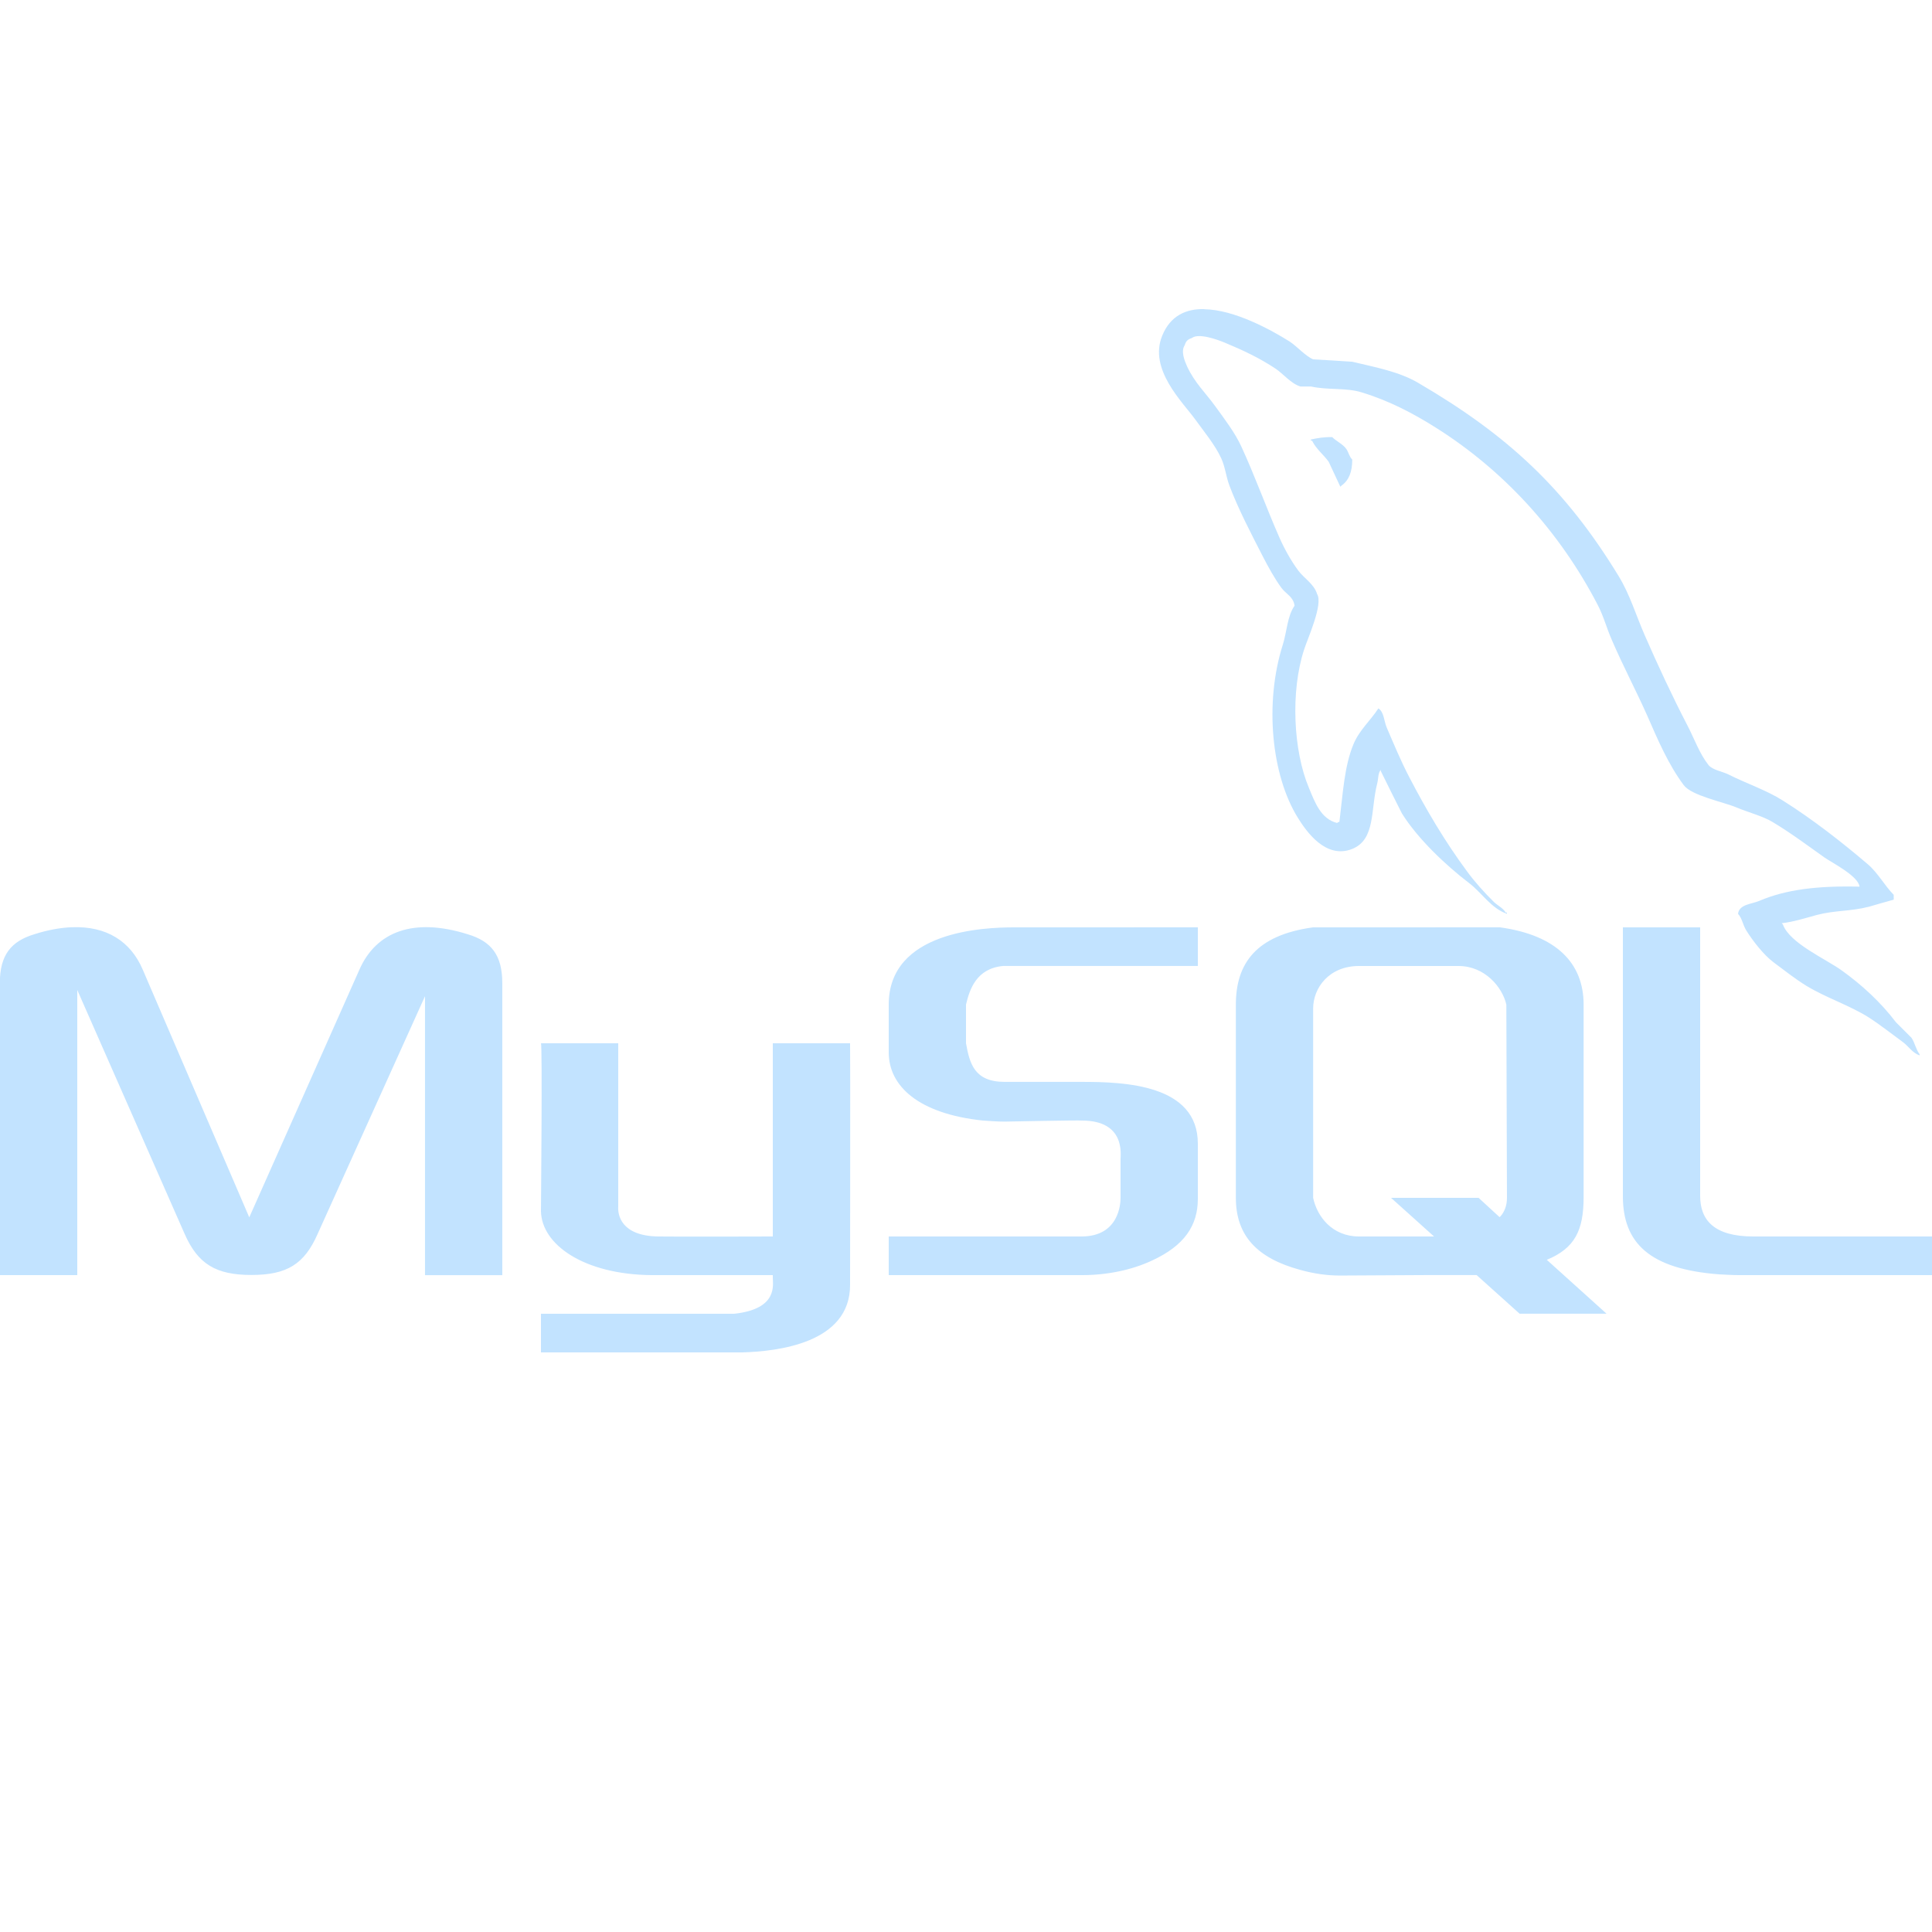
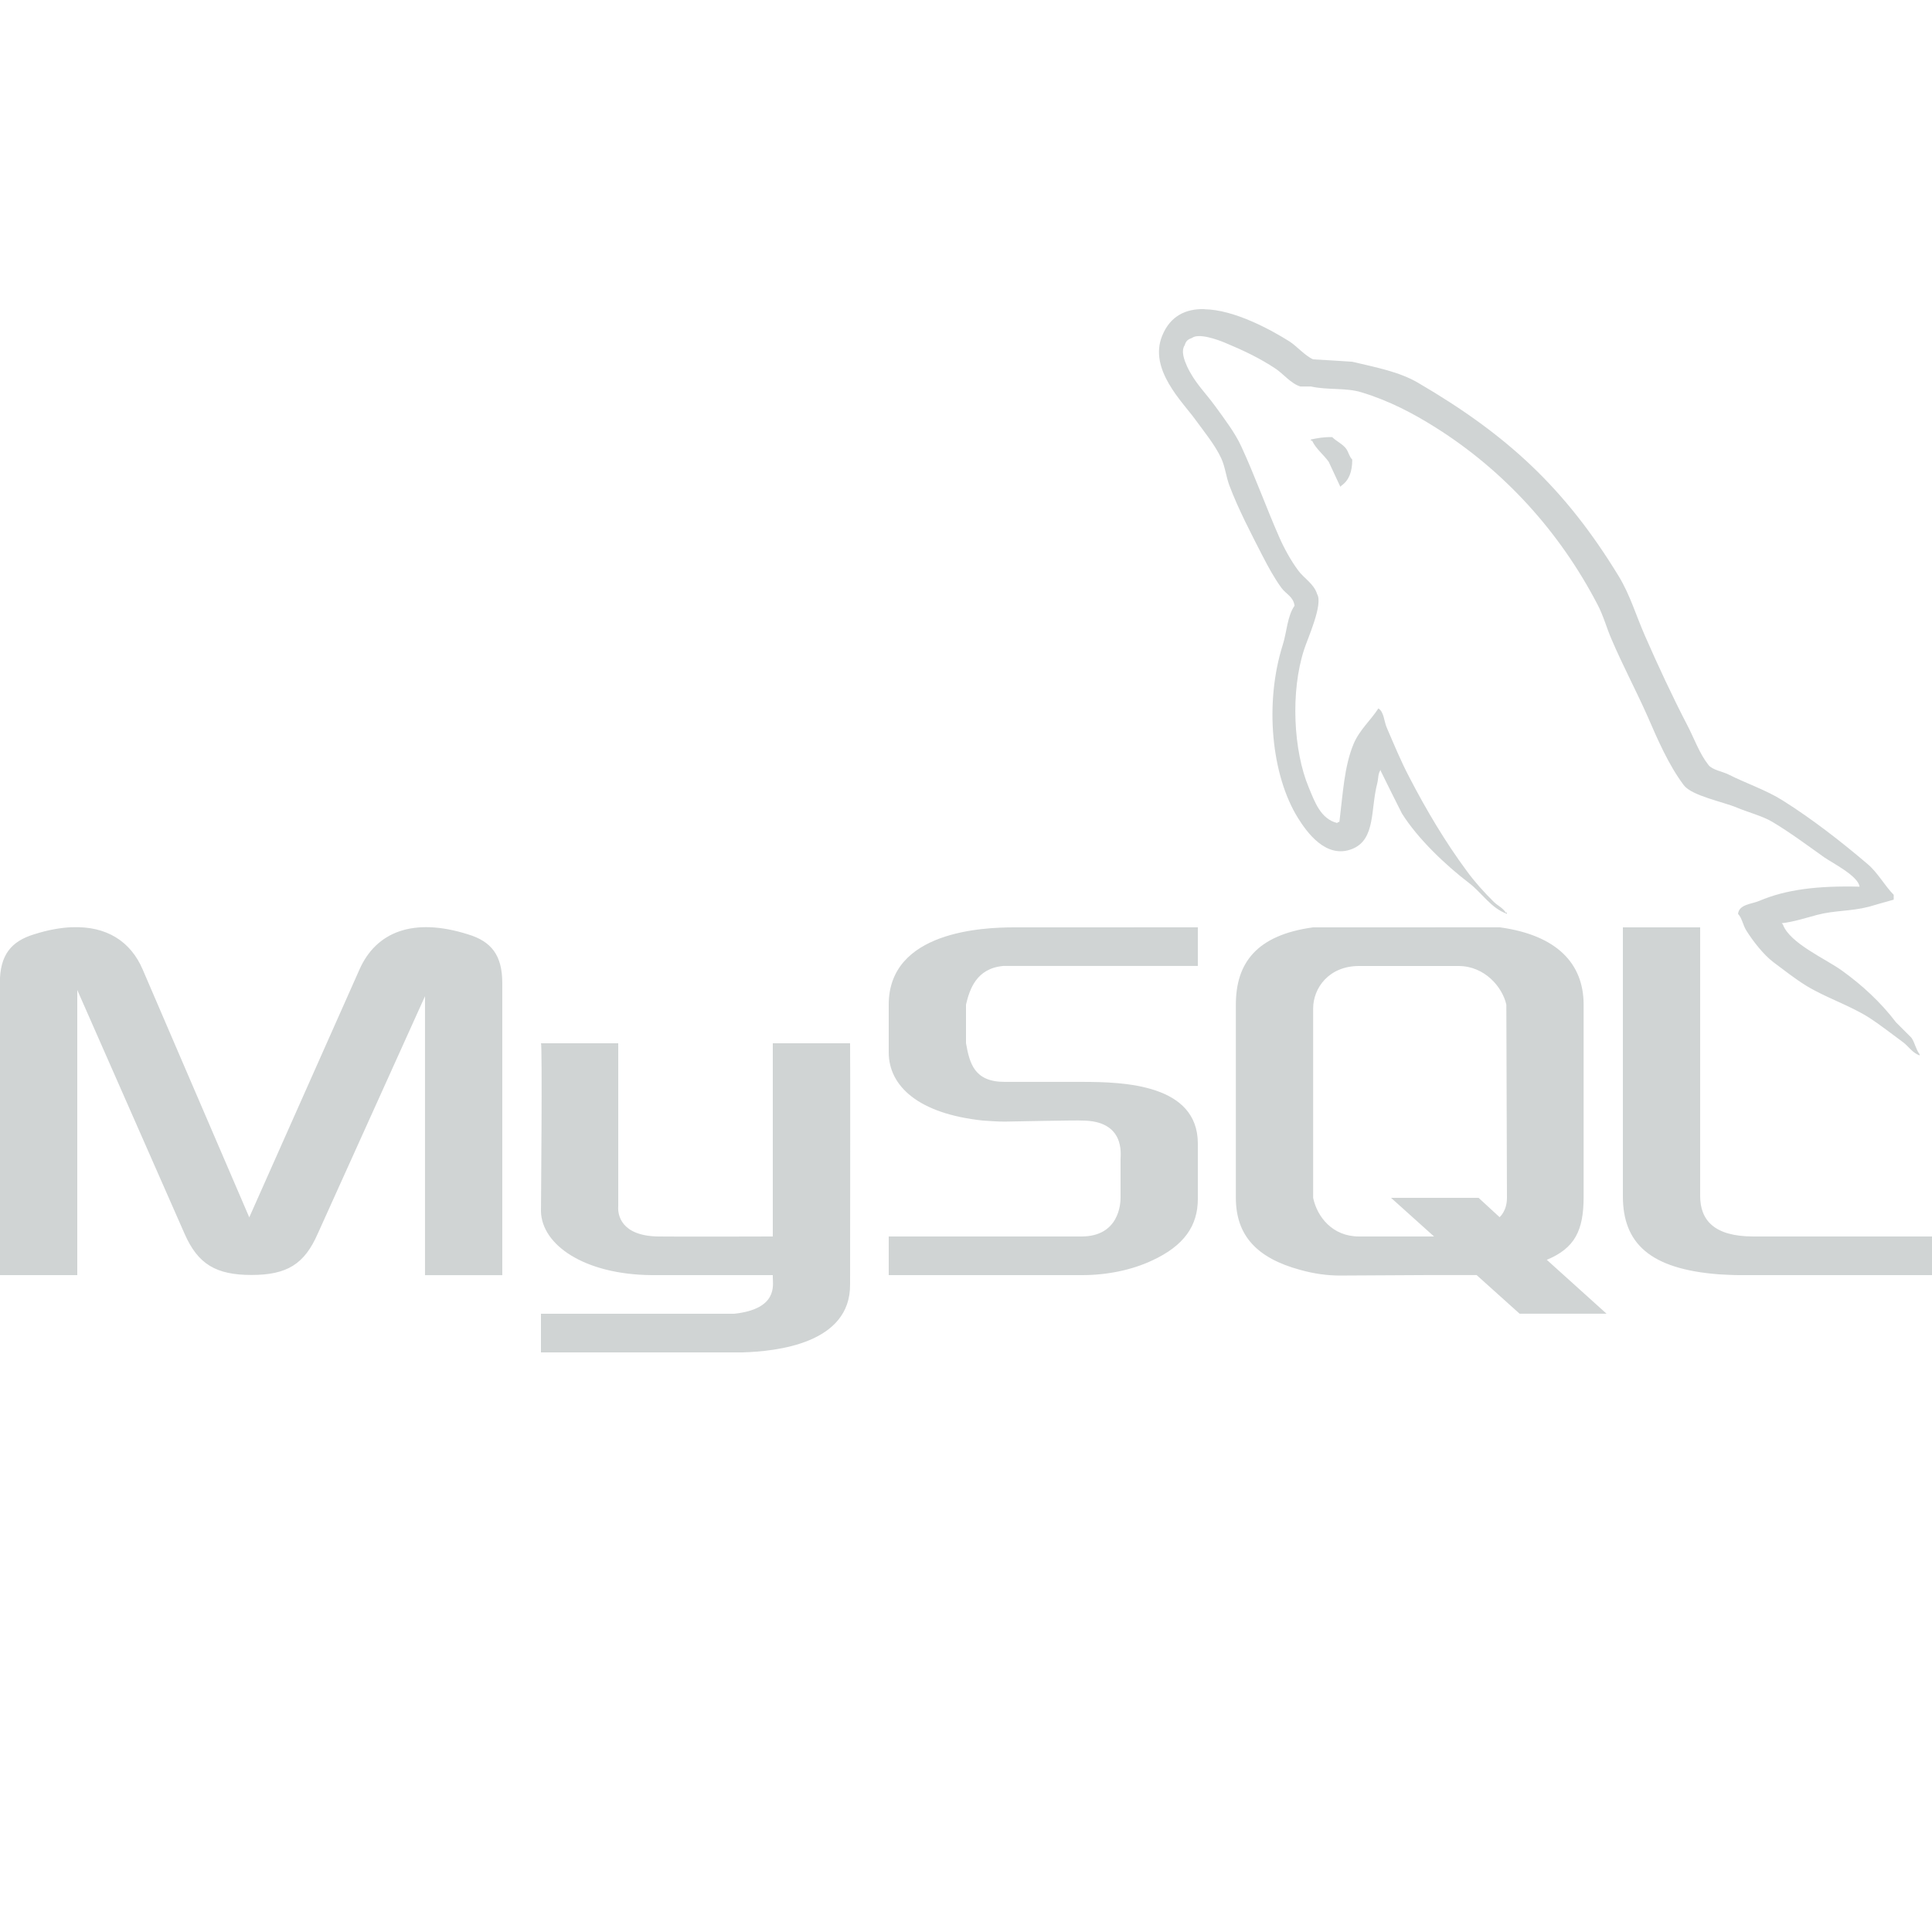
- <svg xmlns="http://www.w3.org/2000/svg" viewBox="0,0,256,256" width="50px" height="50px" fill-rule="nonzero" fill="#c2e3ff">
-   <g fill="#c2e3ff" fill-rule="nonzero" stroke="none" stroke-width="1" stroke-linecap="butt" stroke-linejoin="miter" stroke-miterlimit="10" stroke-dasharray="" stroke-dashoffset="0" font-family="none" font-weight="none" font-size="none" text-anchor="none" style="mix-blend-mode: normal">
+ <svg xmlns="http://www.w3.org/2000/svg" viewBox="0,0,256,256" width="50px" height="50px">
+   <g fill="#d0d4d4" fill-rule="nonzero" stroke="none" stroke-width="1" stroke-linecap="butt" stroke-linejoin="miter" stroke-miterlimit="10" stroke-dasharray="" stroke-dashoffset="0" font-family="none" font-weight="none" font-size="none" text-anchor="none" style="mix-blend-mode: normal">
    <g transform="scale(5.12,5.12)">
      <path d="M31.168,8c-0.469,-0.012 -0.879,0.168 -1.09,0.688c-0.359,0.871 0.535,1.723 0.855,2.168c0.223,0.309 0.512,0.656 0.672,1.004c0.105,0.23 0.121,0.461 0.211,0.703c0.223,0.598 0.578,1.277 0.863,1.832c0.145,0.281 0.305,0.574 0.488,0.824c0.113,0.152 0.305,0.223 0.336,0.457c-0.188,0.266 -0.199,0.676 -0.305,1.012c-0.477,1.504 -0.297,3.375 0.395,4.484c0.215,0.344 0.719,1.074 1.406,0.797c0.602,-0.246 0.469,-1.008 0.641,-1.684c0.039,-0.148 0.016,-0.262 0.094,-0.363v0.031c0.18,0.367 0.363,0.734 0.547,1.098c0.41,0.656 1.133,1.34 1.742,1.805c0.316,0.238 0.566,0.652 0.977,0.793v-0.031h-0.031c-0.078,-0.125 -0.203,-0.176 -0.305,-0.273c-0.238,-0.234 -0.504,-0.527 -0.699,-0.797c-0.559,-0.754 -1.051,-1.582 -1.496,-2.441c-0.215,-0.41 -0.402,-0.863 -0.582,-1.281c-0.07,-0.164 -0.07,-0.406 -0.215,-0.492c-0.199,0.309 -0.488,0.555 -0.641,0.918c-0.242,0.578 -0.277,1.285 -0.367,2.016c-0.055,0.02 -0.031,0.004 -0.059,0.031c-0.426,-0.105 -0.578,-0.543 -0.734,-0.918c-0.398,-0.949 -0.477,-2.48 -0.121,-3.57c0.09,-0.285 0.5,-1.176 0.336,-1.438c-0.078,-0.262 -0.344,-0.41 -0.488,-0.609c-0.184,-0.246 -0.363,-0.57 -0.488,-0.855c-0.328,-0.742 -0.637,-1.602 -0.984,-2.352c-0.164,-0.359 -0.441,-0.719 -0.672,-1.039c-0.254,-0.352 -0.535,-0.609 -0.734,-1.039c-0.066,-0.148 -0.164,-0.391 -0.059,-0.547c0.031,-0.105 0.078,-0.148 0.184,-0.184c0.176,-0.137 0.668,0.043 0.855,0.121c0.488,0.203 0.898,0.398 1.312,0.672c0.199,0.133 0.398,0.387 0.641,0.461h0.273c0.434,0.098 0.914,0.027 1.312,0.152c0.711,0.215 1.348,0.551 1.922,0.914c1.762,1.109 3.203,2.691 4.184,4.578c0.16,0.305 0.23,0.598 0.371,0.918c0.277,0.648 0.633,1.32 0.914,1.953c0.277,0.637 0.551,1.273 0.945,1.801c0.207,0.277 1.012,0.43 1.375,0.582c0.254,0.109 0.676,0.223 0.914,0.367c0.465,0.277 0.91,0.609 1.344,0.918c0.219,0.152 0.883,0.484 0.918,0.762c-1.074,-0.027 -1.895,0.07 -2.594,0.367c-0.199,0.086 -0.52,0.086 -0.551,0.336c0.105,0.113 0.125,0.285 0.211,0.426c0.168,0.27 0.449,0.633 0.703,0.824c0.277,0.207 0.559,0.43 0.855,0.613c0.523,0.316 1.109,0.5 1.617,0.82c0.297,0.191 0.598,0.43 0.887,0.641c0.145,0.109 0.238,0.273 0.426,0.34v-0.031c-0.098,-0.125 -0.121,-0.297 -0.211,-0.426l-0.402,-0.402c-0.387,-0.512 -0.879,-0.965 -1.402,-1.34c-0.418,-0.301 -1.352,-0.707 -1.523,-1.191l-0.031,-0.031c0.293,-0.031 0.641,-0.141 0.914,-0.215c0.461,-0.121 0.867,-0.09 1.34,-0.211c0.215,-0.062 0.43,-0.125 0.645,-0.184v-0.125c-0.238,-0.242 -0.41,-0.57 -0.672,-0.793c-0.684,-0.582 -1.43,-1.164 -2.199,-1.648c-0.426,-0.27 -0.953,-0.445 -1.402,-0.672c-0.152,-0.078 -0.418,-0.117 -0.52,-0.246c-0.238,-0.301 -0.367,-0.684 -0.551,-1.035c-0.383,-0.738 -0.758,-1.543 -1.098,-2.32c-0.23,-0.527 -0.383,-1.051 -0.672,-1.527c-1.387,-2.277 -2.879,-3.656 -5.191,-5.008c-0.492,-0.289 -1.082,-0.398 -1.707,-0.547c-0.34,-0.023 -0.672,-0.043 -1.012,-0.062c-0.203,-0.086 -0.418,-0.336 -0.609,-0.461c-0.48,-0.301 -1.426,-0.824 -2.207,-0.836zM34.477,11.312c-0.223,-0.004 -0.383,0.027 -0.551,0.062v0.031h0.031c0.105,0.219 0.297,0.359 0.43,0.547c0.102,0.215 0.199,0.43 0.301,0.645l0.031,-0.031c0.188,-0.133 0.277,-0.348 0.277,-0.672c-0.078,-0.078 -0.09,-0.18 -0.152,-0.273c-0.09,-0.129 -0.258,-0.199 -0.367,-0.309zM1.867,23.996c-0.301,0.012 -0.629,0.07 -0.984,0.184c-0.594,0.18 -0.887,0.535 -0.887,1.258v7.562h2.004v-7.379l2.777,6.309c0.344,0.785 0.812,1.066 1.73,1.066c0.922,0 1.371,-0.281 1.715,-1.066l2.777,-6.148v7.219h2v-7.562c0,-0.723 -0.289,-1.078 -0.887,-1.258c-1.422,-0.449 -2.379,-0.062 -2.809,0.91l-2.852,6.414l-2.758,-6.414c-0.312,-0.73 -0.938,-1.129 -1.828,-1.094zM26.246,24c-0.789,0 -3.246,0.094 -3.246,2v1.234c0,0.875 0.77,1.59 2.438,1.766c0.188,0.012 0.375,0.027 0.562,0.027c0,0 1.945,-0.039 2,-0.027c1.125,0 1,0.875 1,1v1c0,0.137 -0.031,1 -1.012,1h-4.988v1h5.008c0.656,0 1.293,-0.137 1.801,-0.375c0.844,-0.387 1.191,-0.91 1.191,-1.598v-1.43c0,-1.535 -1.906,-1.598 -3,-1.598h-2c-0.785,0 -0.906,-0.477 -1,-1v-1c0.094,-0.398 0.27,-0.938 0.965,-1h5.035v-1zM33.98,24c-1.477,0.203 -1.996,0.938 -1.996,2v5c0,0.973 0.543,1.559 1.66,1.863c0.375,0.105 0.715,0.148 1.035,0.148l2.227,-0.012h1.309l1.113,1h2.25l-1.547,-1.395c0.727,-0.301 0.953,-0.762 0.953,-1.625v-4.98c0,-1.062 -0.691,-1.797 -2.168,-2zM42,24v6.957c0,1.207 0.684,1.887 2.492,2.023c0.168,0.008 0.34,0.02 0.508,0.02h5v-1h-4.621c-1.031,0 -1.379,-0.434 -1.379,-1.051v-6.949zM35.172,25h2.574c0.68,0 1.137,0.547 1.238,1c0,0 0.016,4.656 0.016,5c0,0.344 -0.191,0.5 -0.191,0.5l-0.543,-0.5h-2.266l1.113,1h-1.941c-0.695,0 -1.086,-0.516 -1.188,-1v-4.898c0,-0.531 0.406,-1.102 1.188,-1.102zM14,27c0.039,0.039 0,4.262 0,4.344c0.016,0.875 1.125,1.641 2.863,1.656h3.137v0.066c0,0.188 0.137,0.812 -1,0.934c-0.012,0 -4.988,0 -5,0v1h5.215c0.883,-0.027 2.797,-0.227 2.785,-1.758c0,-0.027 0.008,-6.242 0,-6.242h-2v5c-0.031,0 -2.477,0.008 -2.969,0c-0.965,-0.016 -1.047,-0.566 -1.031,-0.777v-4.223z" />
    </g>
  </g>
</svg>
